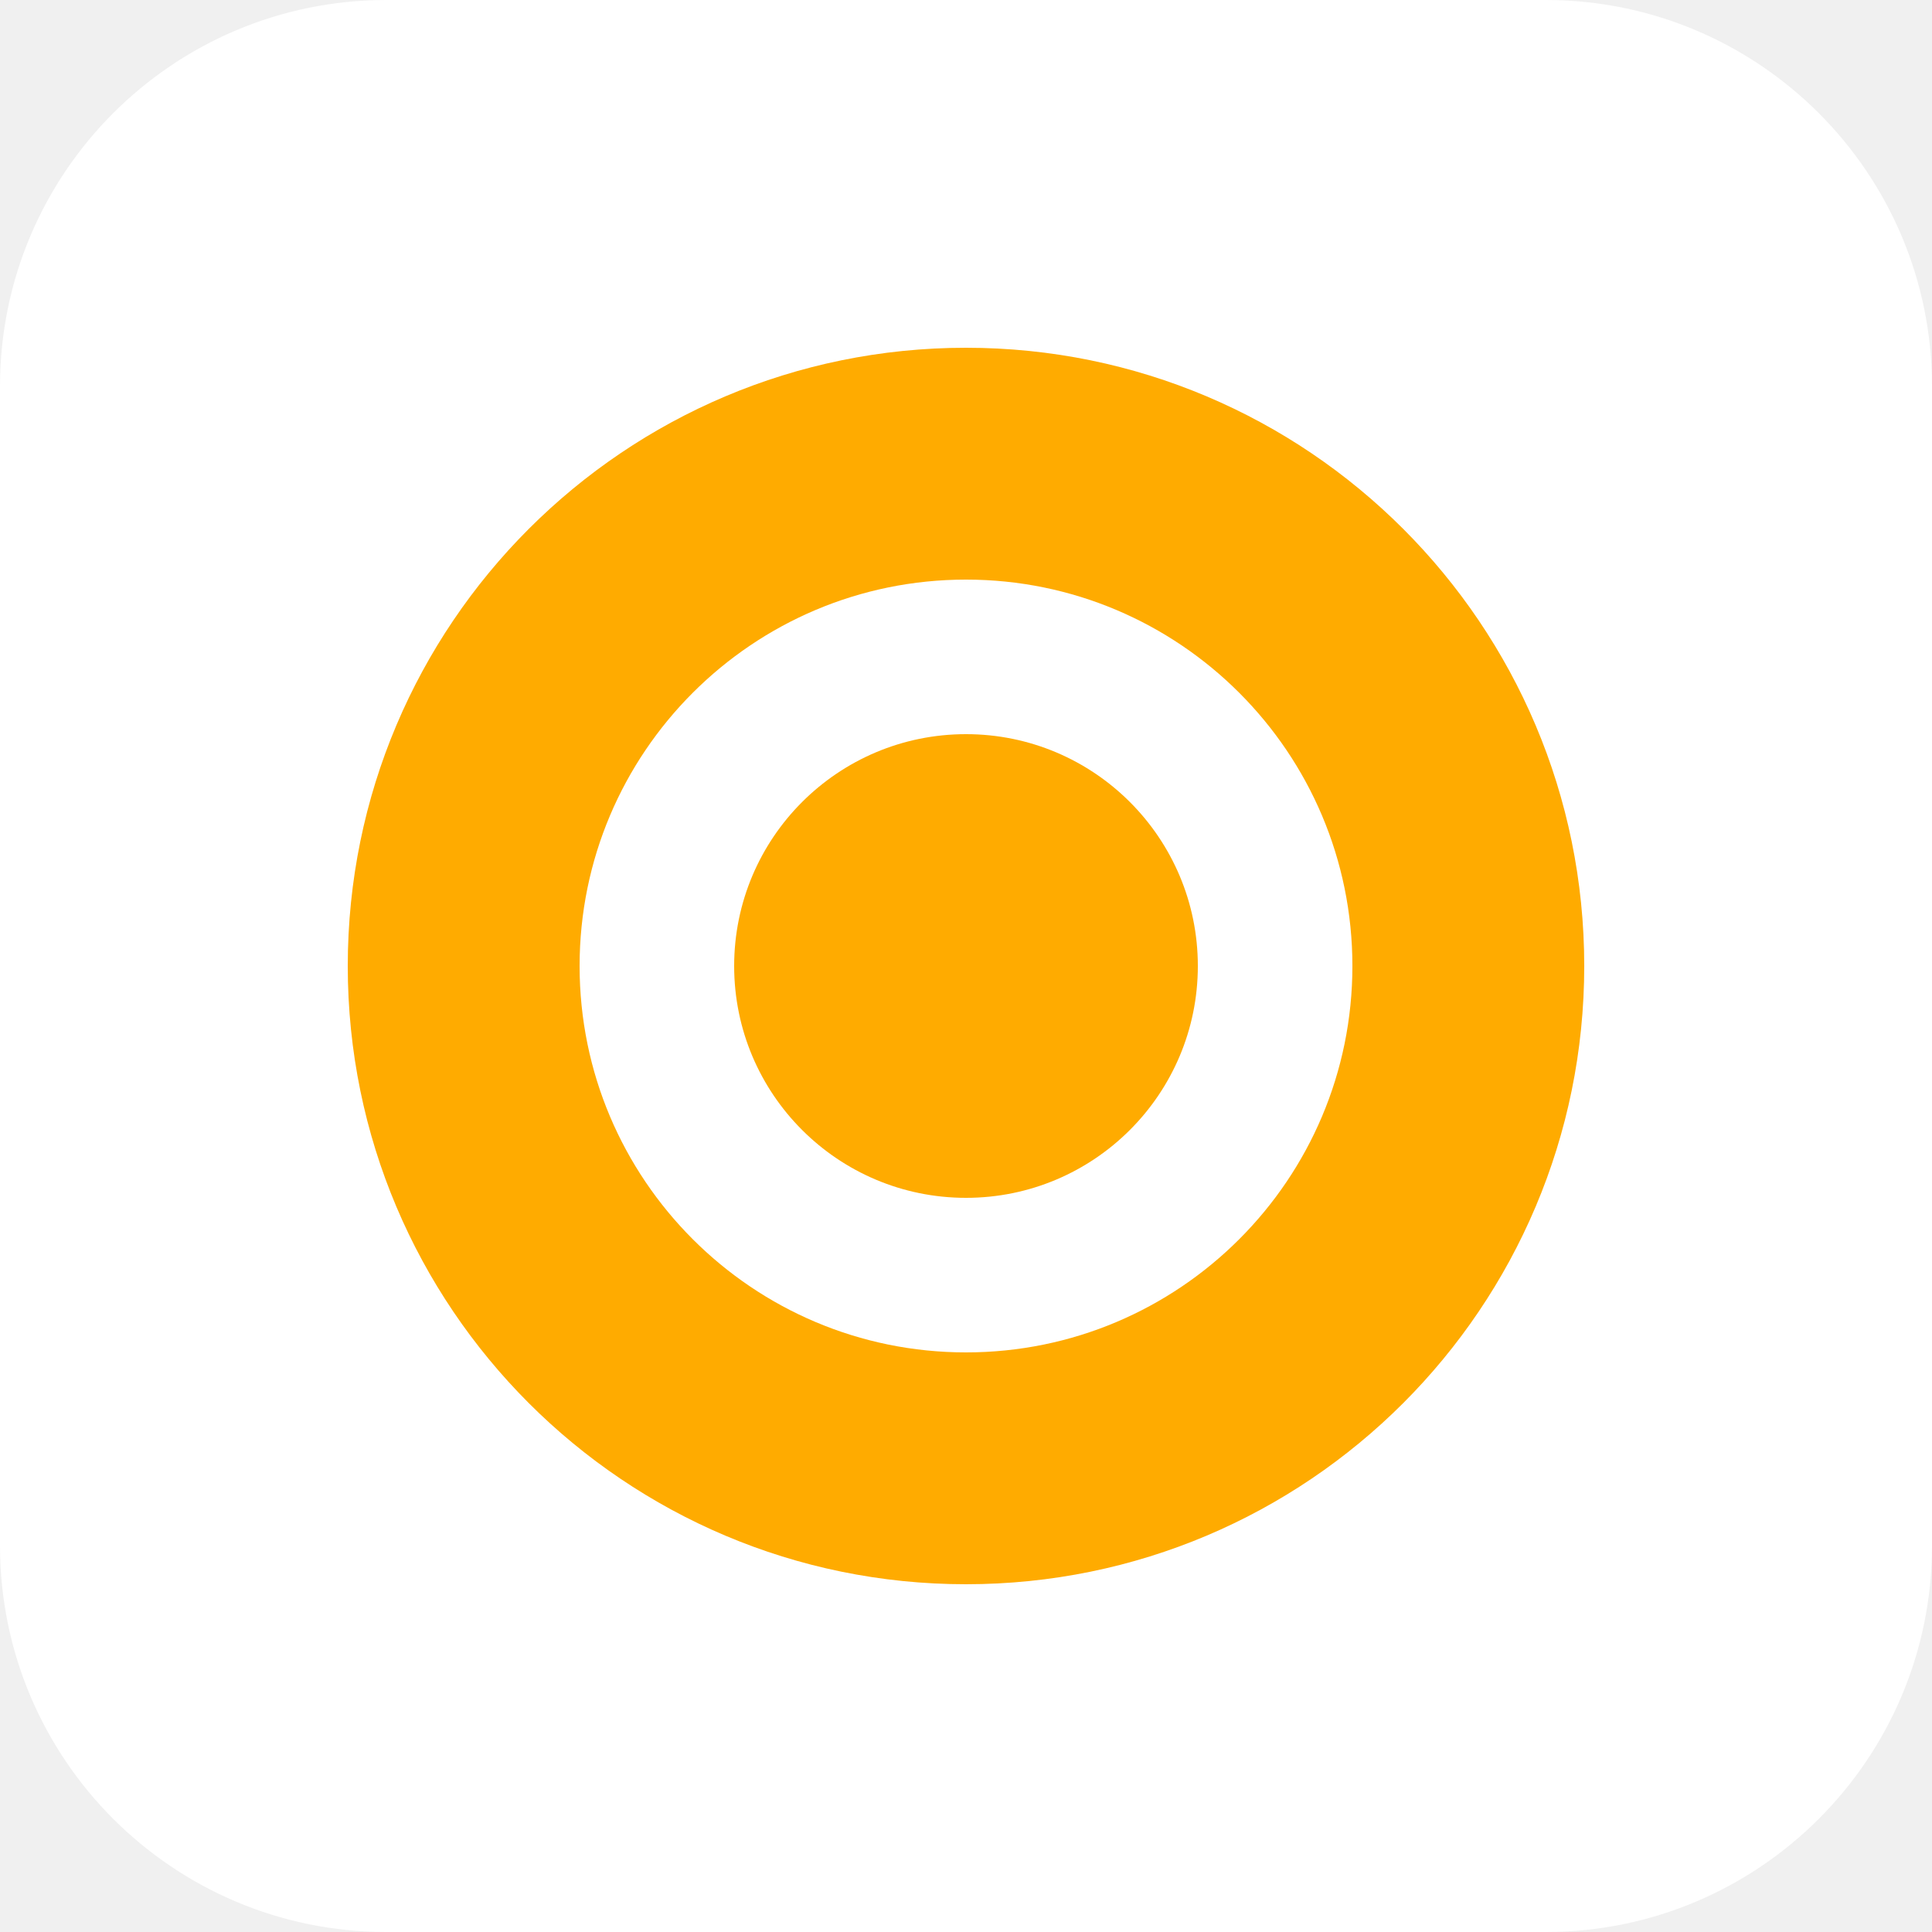
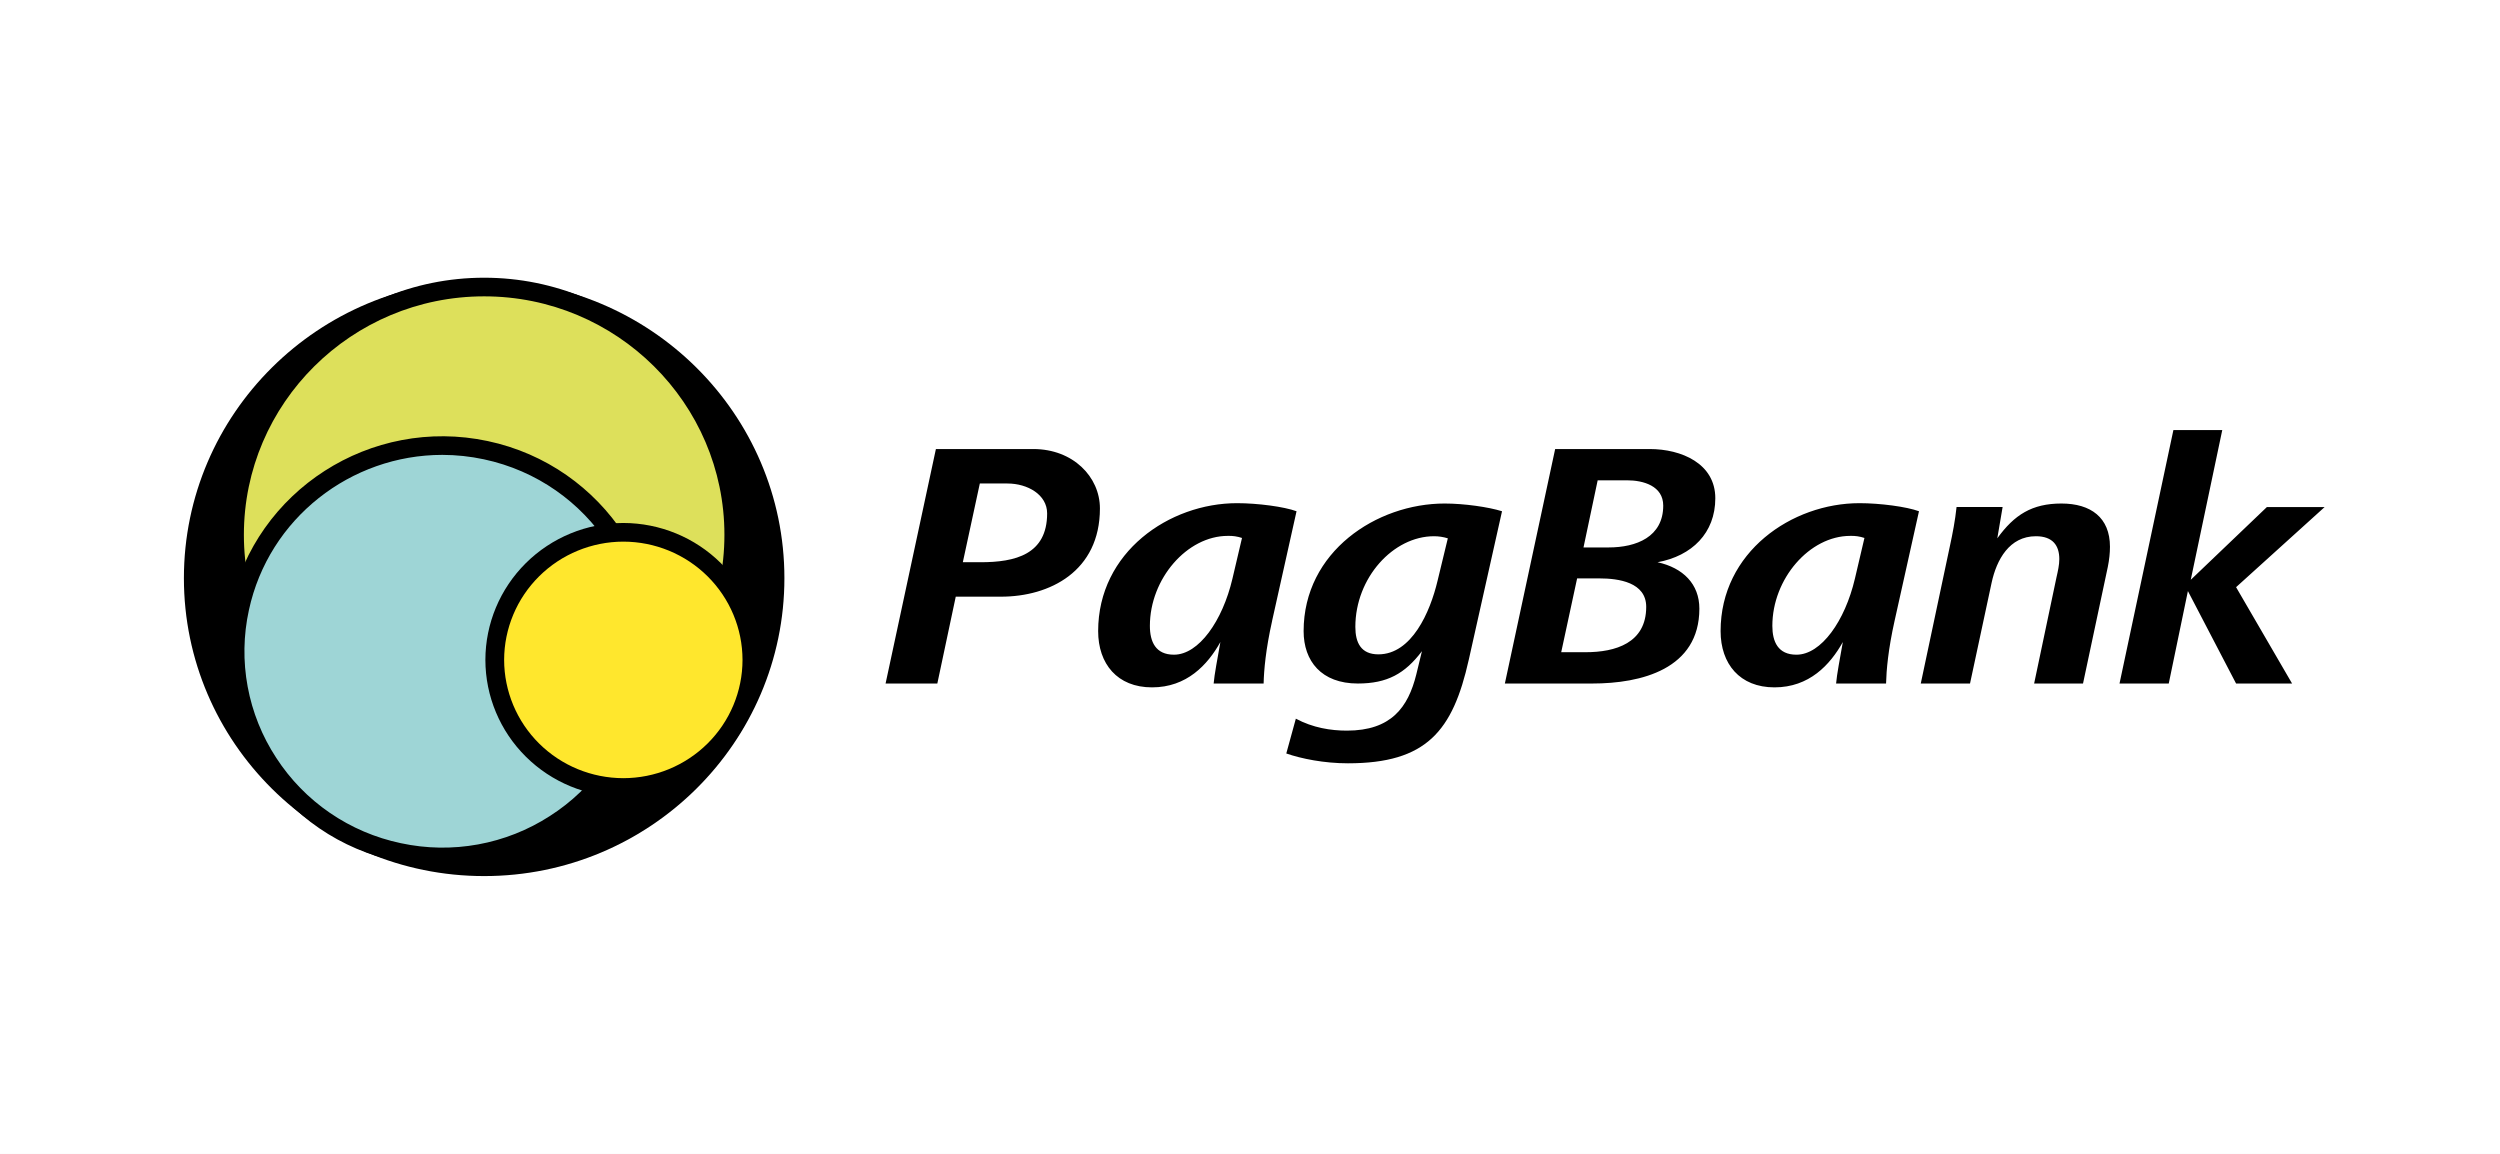
- <svg xmlns="http://www.w3.org/2000/svg" width="100" height="100" viewBox="0 0 100 100" fill="none">
-   <rect width="100" height="100" rx="20" fill="white" />
-   <circle cx="50" cy="50" r="32" fill="#FFAB00" />
-   <circle cx="50" cy="50" r="20" fill="white" />
-   <circle cx="50" cy="50" r="12" fill="#FFAB00" />
+ <svg xmlns="http://www.w3.org/2000/svg" width="130" height="60" viewBox="0 0 130 60" fill="none">
+   <rect width="130" height="60" fill="white" />
+   <path d="M52.057 31.027H49.699L48.741 35.543H46.05L48.667 23.35H53.733C55.796 23.35 57.196 24.794 57.196 26.439C57.196 29.712 54.58 31.027 52.057 31.027ZM52.387 25.14H50.951L50.067 29.236H50.988C52.793 29.236 54.451 28.834 54.451 26.695C54.451 25.726 53.438 25.142 52.389 25.142L52.387 25.14ZM66.15 32.289C65.818 33.77 65.725 34.848 65.708 35.542H63.11C63.146 35.085 63.313 34.226 63.46 33.386C62.797 34.574 61.71 35.743 59.904 35.743C58.098 35.743 57.104 34.519 57.104 32.818C57.104 28.706 60.806 26.165 64.326 26.165C65.394 26.165 66.776 26.347 67.42 26.585L66.148 32.29L66.15 32.289ZM63.846 27.866C61.728 27.866 59.794 30.095 59.794 32.545C59.794 33.368 60.089 34.044 61.046 34.044C62.336 34.044 63.57 32.289 64.086 30.095L64.584 27.974C64.347 27.894 64.097 27.857 63.846 27.866ZM76.373 34.318C75.545 38.011 74.181 39.692 70.092 39.692C68.856 39.692 67.678 39.455 66.887 39.181L67.384 37.371C68.268 37.846 69.206 37.993 70.037 37.993C72.339 37.993 73.223 36.786 73.648 35.067L73.941 33.861C73.057 35.031 72.136 35.543 70.607 35.543C68.711 35.543 67.788 34.373 67.788 32.819C67.788 28.687 71.584 26.183 75.121 26.183C76.134 26.183 77.406 26.365 78.105 26.585L76.374 34.317L76.373 34.318ZM74.568 27.884C72.45 27.884 70.478 30.041 70.478 32.599C70.478 33.423 70.773 34.026 71.677 34.026C73.408 34.026 74.366 31.832 74.752 30.204L75.287 27.993C75.054 27.921 74.811 27.884 74.568 27.884ZM86.193 29.236C87.519 29.528 88.367 30.37 88.367 31.649C88.367 34.793 85.345 35.543 82.803 35.543H78.253L80.868 23.35H85.788C87.427 23.35 89.196 24.099 89.196 25.909C89.196 27.718 87.98 28.908 86.193 29.236ZM83.171 30.077H82.01L81.183 33.915H82.452C84.001 33.915 85.603 33.441 85.603 31.557C85.603 30.277 84.166 30.077 83.171 30.077ZM84.608 24.976H83.079L82.342 28.467H83.651C85.087 28.467 86.488 27.919 86.488 26.292C86.488 25.269 85.454 24.976 84.608 24.976ZM98.517 32.289C98.186 33.77 98.093 34.848 98.075 35.542H95.477C95.514 35.085 95.68 34.226 95.827 33.386C95.164 34.574 94.078 35.743 92.272 35.743C90.467 35.743 89.471 34.519 89.471 32.818C89.471 28.706 93.175 26.165 96.693 26.165C97.762 26.165 99.143 26.347 99.787 26.585L98.517 32.289ZM96.215 27.866C94.096 27.866 92.162 30.095 92.162 32.545C92.162 33.368 92.456 34.044 93.415 34.044C94.704 34.044 95.938 32.289 96.454 30.095L96.951 27.974C96.714 27.894 96.465 27.857 96.215 27.866ZM109.607 29.474L108.317 35.543H105.775L106.937 30.022C107.011 29.694 107.084 29.383 107.084 29.071C107.084 28.377 106.751 27.884 105.867 27.884C104.485 27.884 103.823 29.108 103.565 30.297L102.441 35.543H99.88L101.391 28.413C101.538 27.737 101.668 27.061 101.741 26.365H104.136L103.86 27.992C104.744 26.768 105.665 26.183 107.194 26.183C108.723 26.183 109.718 26.914 109.718 28.431C109.718 28.76 109.681 29.108 109.607 29.474ZM116.276 30.533L119.188 35.543H116.276L113.771 30.735L112.775 35.542H110.215L113.017 22.362H115.558L113.919 30.15L117.879 26.366H120.882L116.276 30.533Z" fill="black" />
+   <path d="M25.176 45.556C16.567 45.556 9.563 38.607 9.563 30.064C9.563 21.52 16.567 14.57 25.176 14.57C33.785 14.57 40.789 21.52 40.789 30.064C40.789 38.607 33.785 45.556 25.176 45.556Z" fill="black" />
+   <path d="M38.158 27.964C38.158 35.079 32.345 40.846 25.176 40.846C18.006 40.846 12.194 35.08 12.194 27.964C12.194 20.849 18.006 15.081 25.176 15.081C32.346 15.081 38.158 20.849 38.158 27.964Z" fill="#DDE05B" />
+   <path d="M25.176 41.177C17.748 41.177 11.705 35.18 11.705 27.81C11.705 20.439 17.749 14.441 25.176 14.441C32.603 14.441 38.647 20.438 38.647 27.81C38.647 35.18 32.603 41.177 25.176 41.177ZM25.176 15.41C18.287 15.41 12.682 20.972 12.682 27.81C12.682 34.646 18.287 40.207 25.176 40.207C32.065 40.207 37.67 34.646 37.67 27.809C37.67 20.973 32.065 15.41 25.176 15.41V15.41Z" fill="black" />
+   <path d="M33.538 36.104C33.091 38.172 32.037 40.062 30.508 41.535C28.979 43.008 27.044 43.999 24.948 44.381C22.852 44.763 20.689 44.52 18.732 43.682C16.775 42.844 15.113 41.45 13.955 39.674C12.402 37.293 11.866 34.398 12.464 31.625C13.071 28.86 14.758 26.446 17.154 24.913C19.551 23.379 22.463 22.851 25.251 23.444C28.039 24.037 30.477 25.703 32.03 28.076C33.583 30.45 34.125 33.337 33.536 36.106L33.538 36.104Z" fill="#9ED5D6" />
+   <path d="M23.024 45.045C22.223 45.045 21.425 44.96 20.642 44.793C19.194 44.489 17.821 43.904 16.603 43.07C15.385 42.237 14.345 41.172 13.544 39.937C12.737 38.706 12.184 37.329 11.917 35.884C11.65 34.44 11.674 32.957 11.989 31.521C13.289 25.496 19.289 21.643 25.362 22.935C31.434 24.226 35.316 30.18 34.015 36.206C33.709 37.643 33.119 39.005 32.278 40.214C31.438 41.423 30.364 42.454 29.12 43.249C27.306 44.42 25.188 45.044 23.024 45.045H23.024ZM23 23.654C18.254 23.654 13.976 26.939 12.943 31.726C12.656 33.036 12.634 34.39 12.879 35.709C13.123 37.028 13.628 38.285 14.365 39.409C15.096 40.537 16.045 41.51 17.158 42.272C18.27 43.033 19.523 43.568 20.846 43.846C22.166 44.131 23.531 44.153 24.86 43.91C26.189 43.668 27.457 43.167 28.59 42.435C29.727 41.71 30.707 40.768 31.475 39.664C32.242 38.56 32.781 37.315 33.061 36.003C34.249 30.499 30.704 25.063 25.157 23.883C24.448 23.731 23.725 23.655 23 23.654Z" fill="black" />
+   <path d="M39.1 34.315C39.1 36.074 38.395 37.762 37.141 39.006C35.887 40.251 34.187 40.95 32.413 40.95C30.64 40.95 28.939 40.251 27.685 39.006C26.431 37.762 25.727 36.074 25.727 34.315C25.727 32.555 26.431 30.867 27.685 29.623C28.939 28.378 30.64 27.679 32.413 27.679C34.187 27.679 35.887 28.378 37.141 29.623C38.395 30.867 39.1 32.555 39.1 34.315Z" fill="#FFE72D" />
+   <path d="M32.414 41.434C30.512 41.432 28.688 40.681 27.343 39.346C25.998 38.012 25.242 36.202 25.24 34.315C25.242 32.427 25.998 30.618 27.343 29.283C28.688 27.948 30.512 27.198 32.413 27.195C34.315 27.198 36.139 27.948 37.484 29.283C38.829 30.618 39.585 32.427 39.588 34.315C39.585 36.202 38.829 38.011 37.484 39.346C36.139 40.681 34.316 41.431 32.414 41.434ZM32.414 28.165C30.771 28.167 29.195 28.816 28.034 29.968C26.872 31.121 26.218 32.684 26.215 34.315C26.218 35.945 26.871 37.509 28.033 38.662C29.195 39.815 30.77 40.463 32.413 40.465C34.057 40.464 35.632 39.815 36.794 38.662C37.956 37.509 38.61 35.946 38.611 34.315C38.609 32.684 37.956 31.121 36.794 29.968C35.632 28.815 34.057 28.167 32.414 28.165Z" fill="black" />
</svg>
